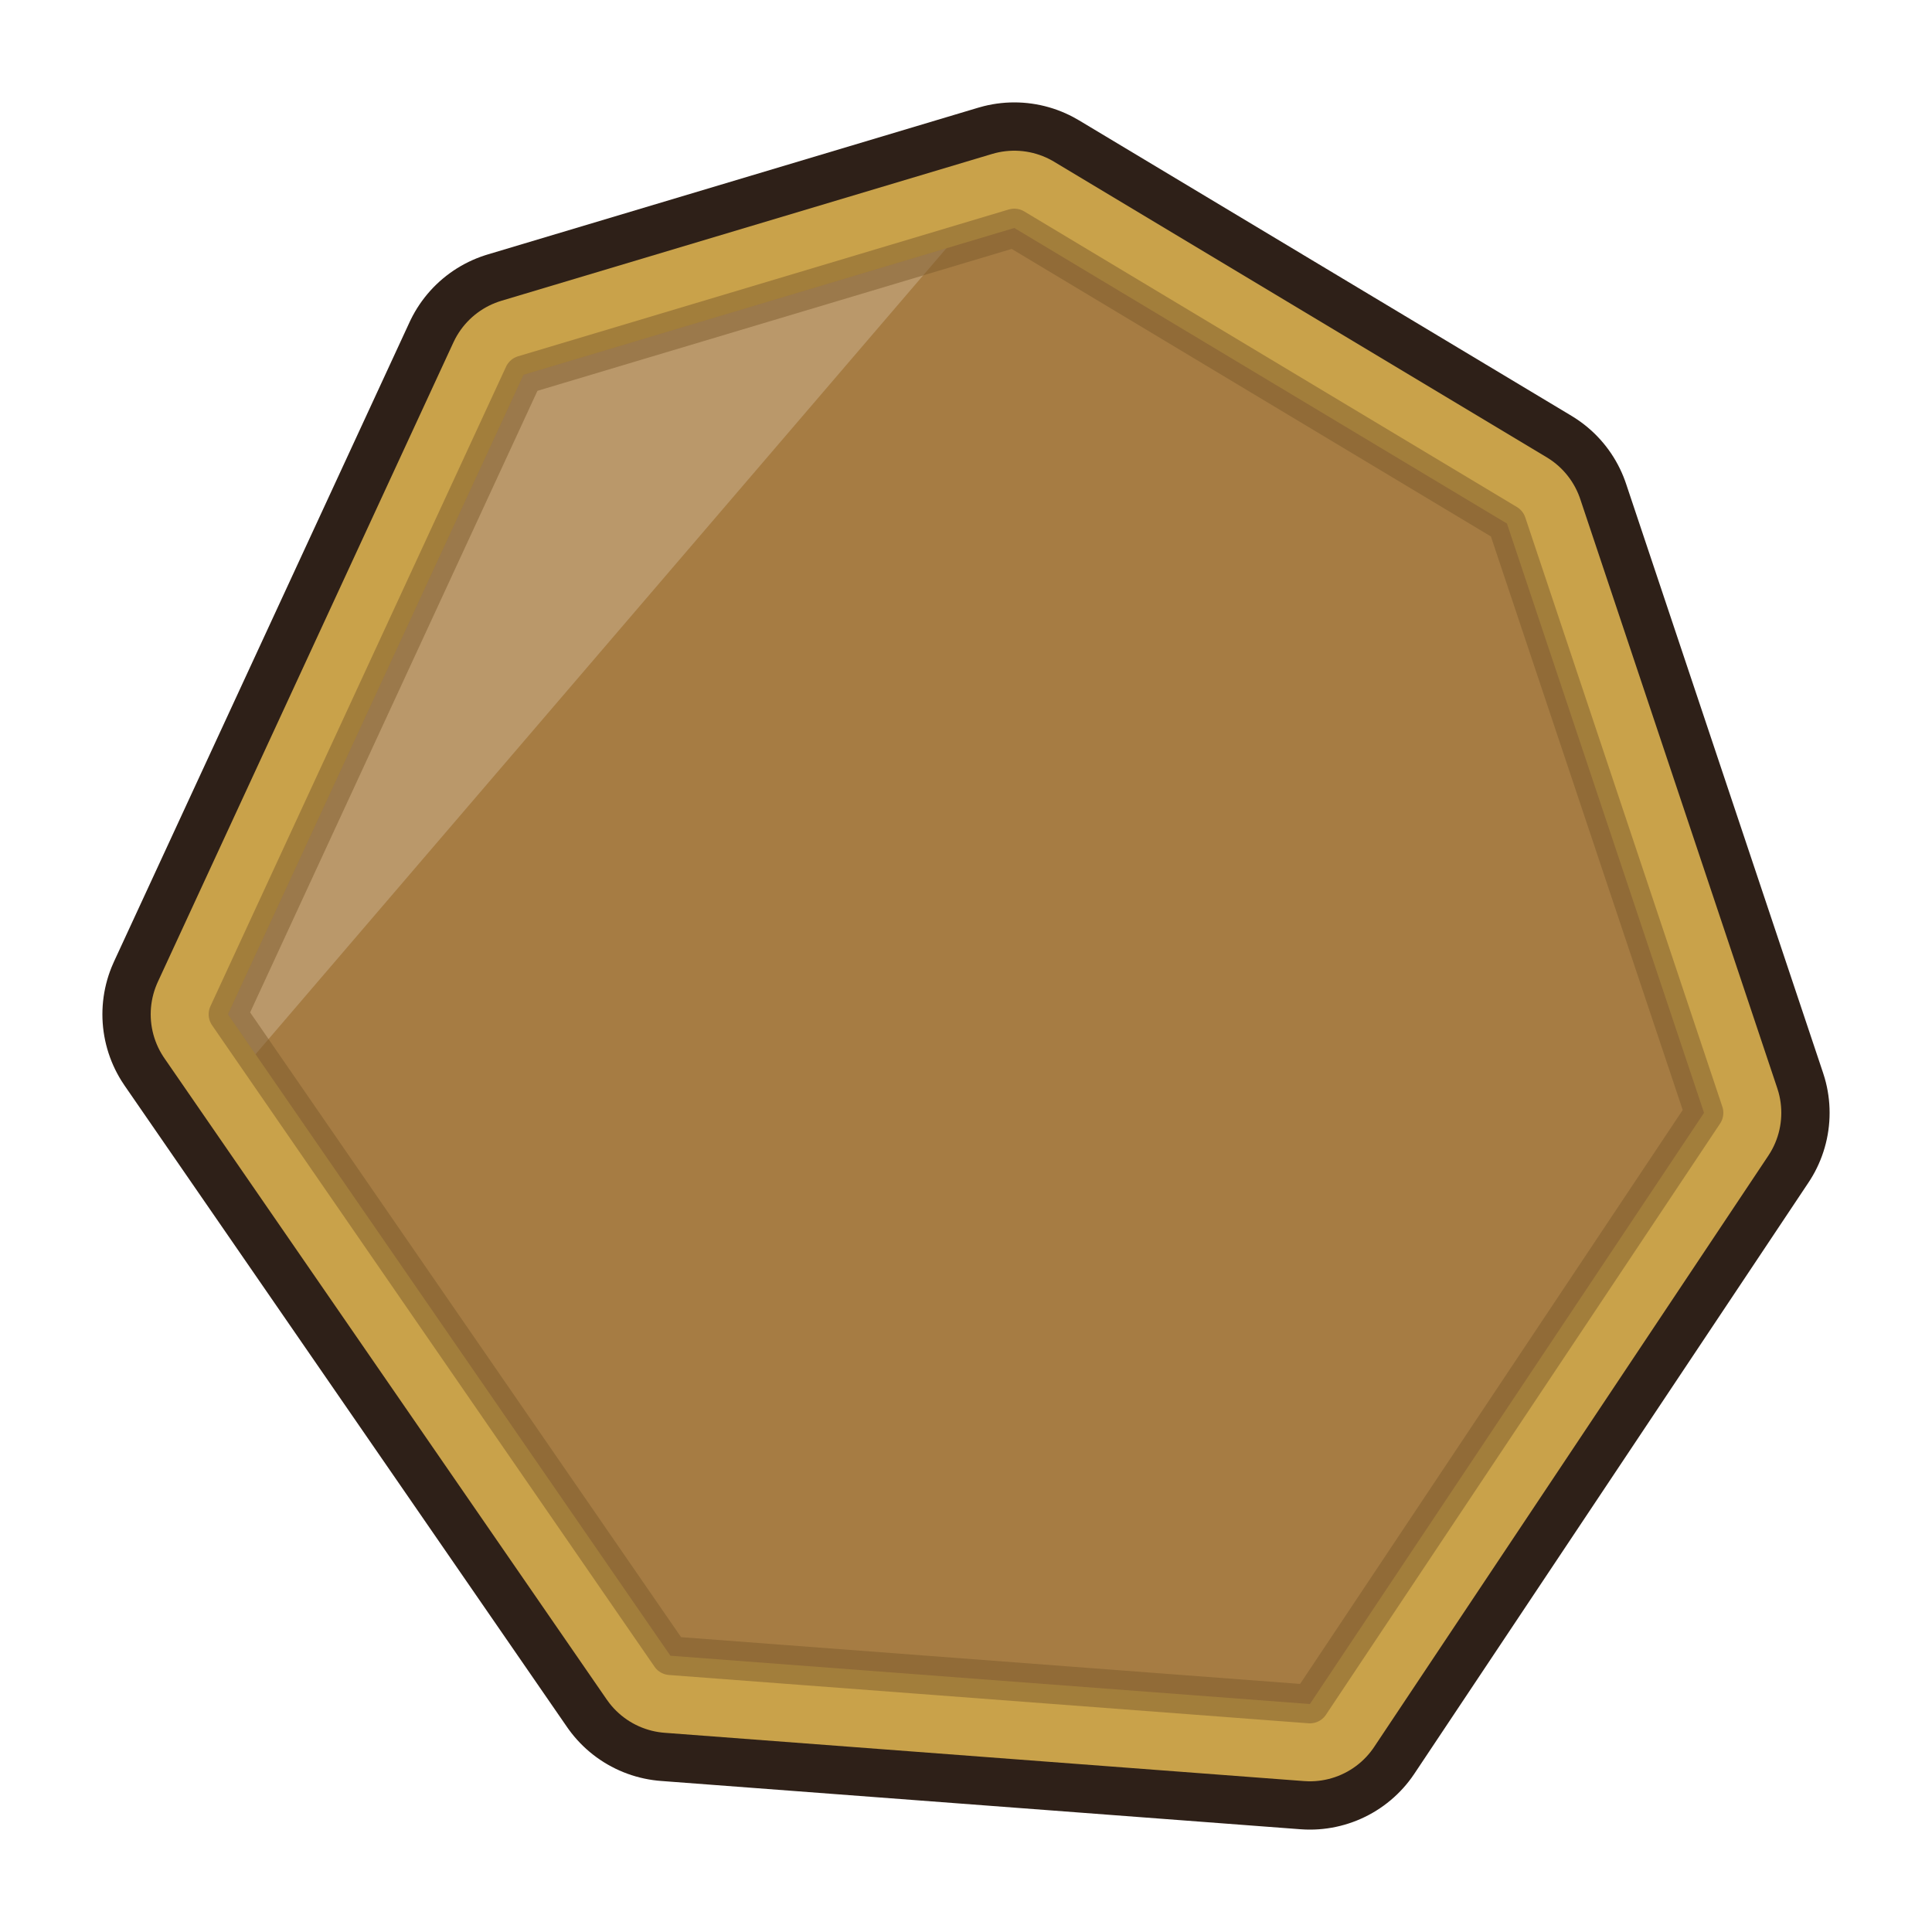
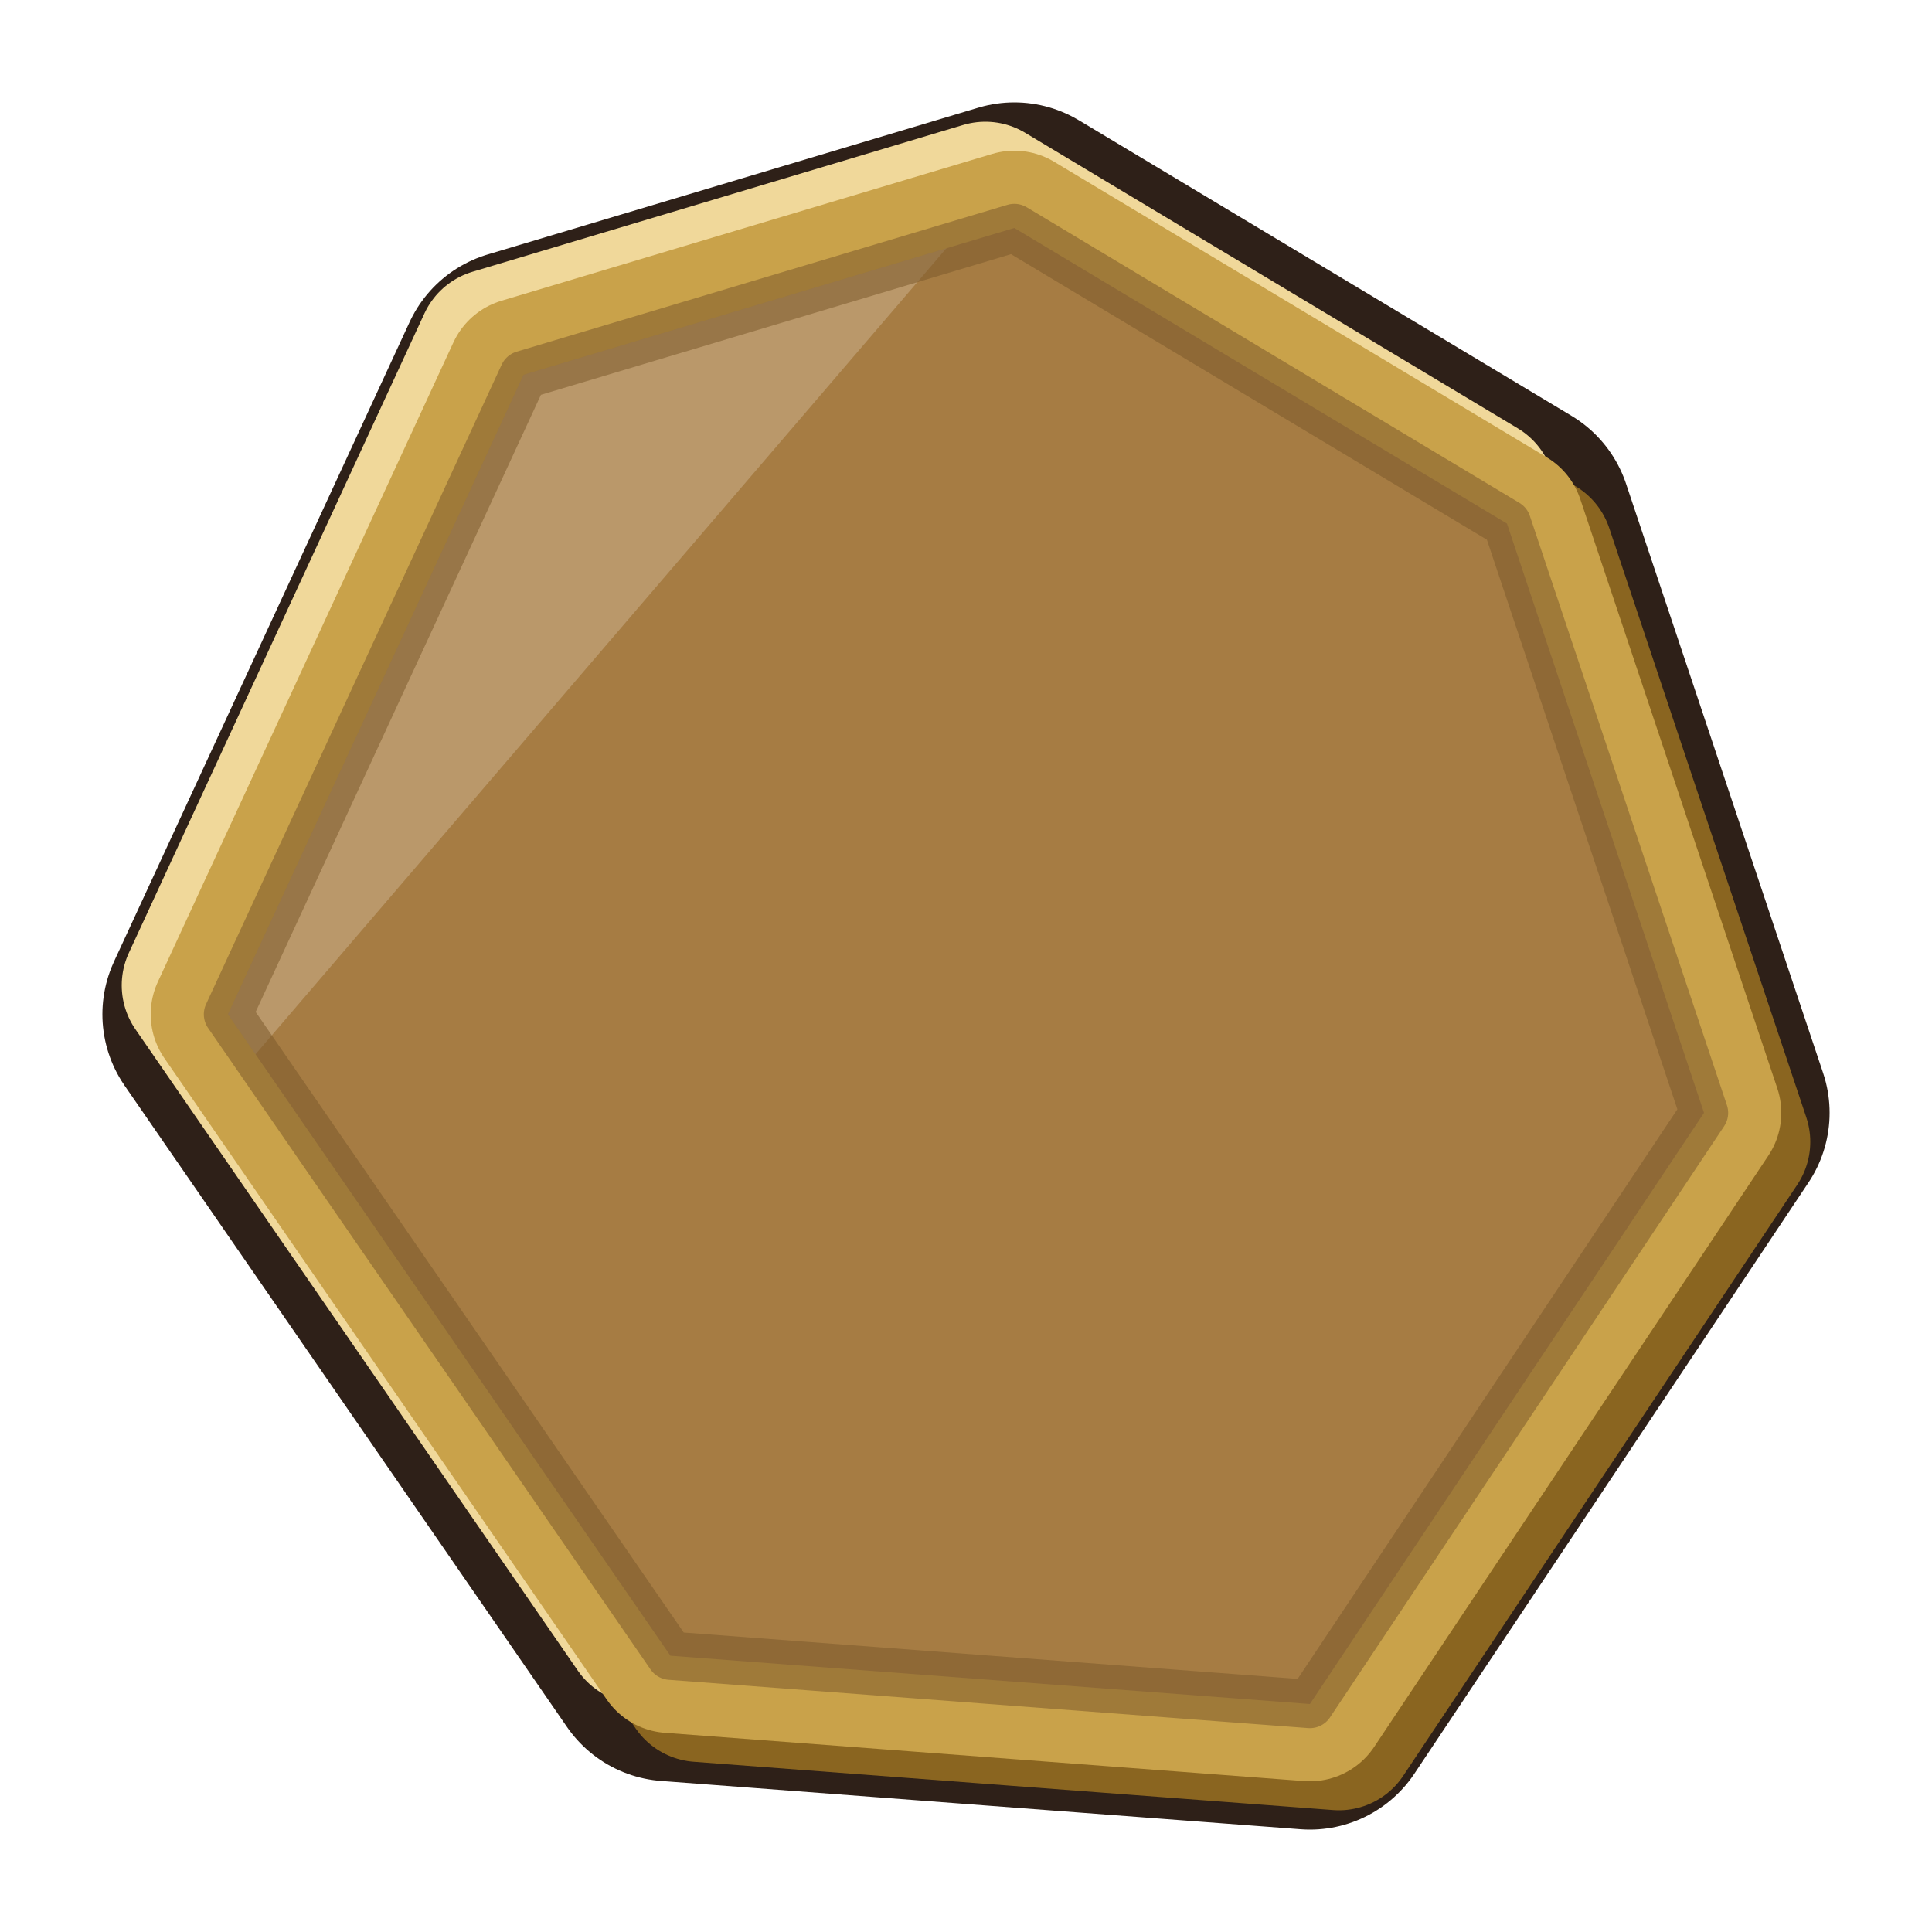
<svg xmlns="http://www.w3.org/2000/svg" viewBox="-50 -50 100 100" width="96" height="96" role="img" aria-label="Champion de Pyrite">
  <path d="M-38.2 2.5-22.9-30.6 2.5-38.2 28.0-22.9 38.2 7.6 17.8 38.2-15.3 35.7Z" fill="none" stroke="#2e2018" stroke-width="13" stroke-linejoin="round" />
-   <path d="M-38.2 2.5-22.9-30.6 2.5-38.2 28.0-22.9 38.2 7.6 17.8 38.2-15.3 35.7Z" fill="none" stroke="#c9a24a" stroke-width="8" stroke-linejoin="round" />
+   <g stroke-width="8" stroke-linejoin="round" fill="none">
+     <path d="M-38.2 2.5-22.9-30.6 2.5-38.2 28.0-22.9 38.2 7.6 17.8 38.2-15.3 35.7Z" stroke="#8a6520" transform="translate(1.5 1.5)" />
+     <path d="M-38.2 2.5-22.9-30.6 2.5-38.2 28.0-22.9 38.2 7.6 17.8 38.2-15.3 35.7Z" stroke="#f0d89a" transform="translate(-1.5 -1.5)" />
+     <path d="M-38.2 2.5-22.9-30.6 2.5-38.2 28.0-22.9 38.2 7.6 17.8 38.2-15.3 35.7Z" stroke="#c9a24a" />
+   </g>
  <path d="M-38.2 2.5-22.9-30.6 2.5-38.2 28.0-22.9 38.2 7.6 17.8 38.2-15.3 35.7Z" fill="#a67c43" fill-rule="evenodd" />
  <clipPath id="r-arene-pyrite">
    <path d="M-38.2 2.5-22.9-30.6 2.5-38.2 28.0-22.9 38.2 7.6 17.8 38.2-15.3 35.7Z" />
  </clipPath>
  <path d="M-50-50H10L-50 20Z" fill="#fffbf7" opacity=".22" clip-path="url(#r-arene-pyrite)" />
-   <path d="M-38.2 2.5-22.9-30.6 2.5-38.2 28.0-22.9 38.2 7.6 17.8 38.2-15.3 35.7Z" fill="none" stroke="#7c5a2c" stroke-width="2" stroke-linejoin="round" fill-rule="evenodd" opacity=".5" />
+   <path d="M-38.2 2.5-22.9-30.6 2.5-38.2 28.0-22.9 38.2 7.6 17.8 38.2-15.3 35.7Z" fill="none" stroke="#7c5a2c" stroke-width="2.5" stroke-linejoin="round" fill-rule="evenodd" opacity=".55" />
</svg>
